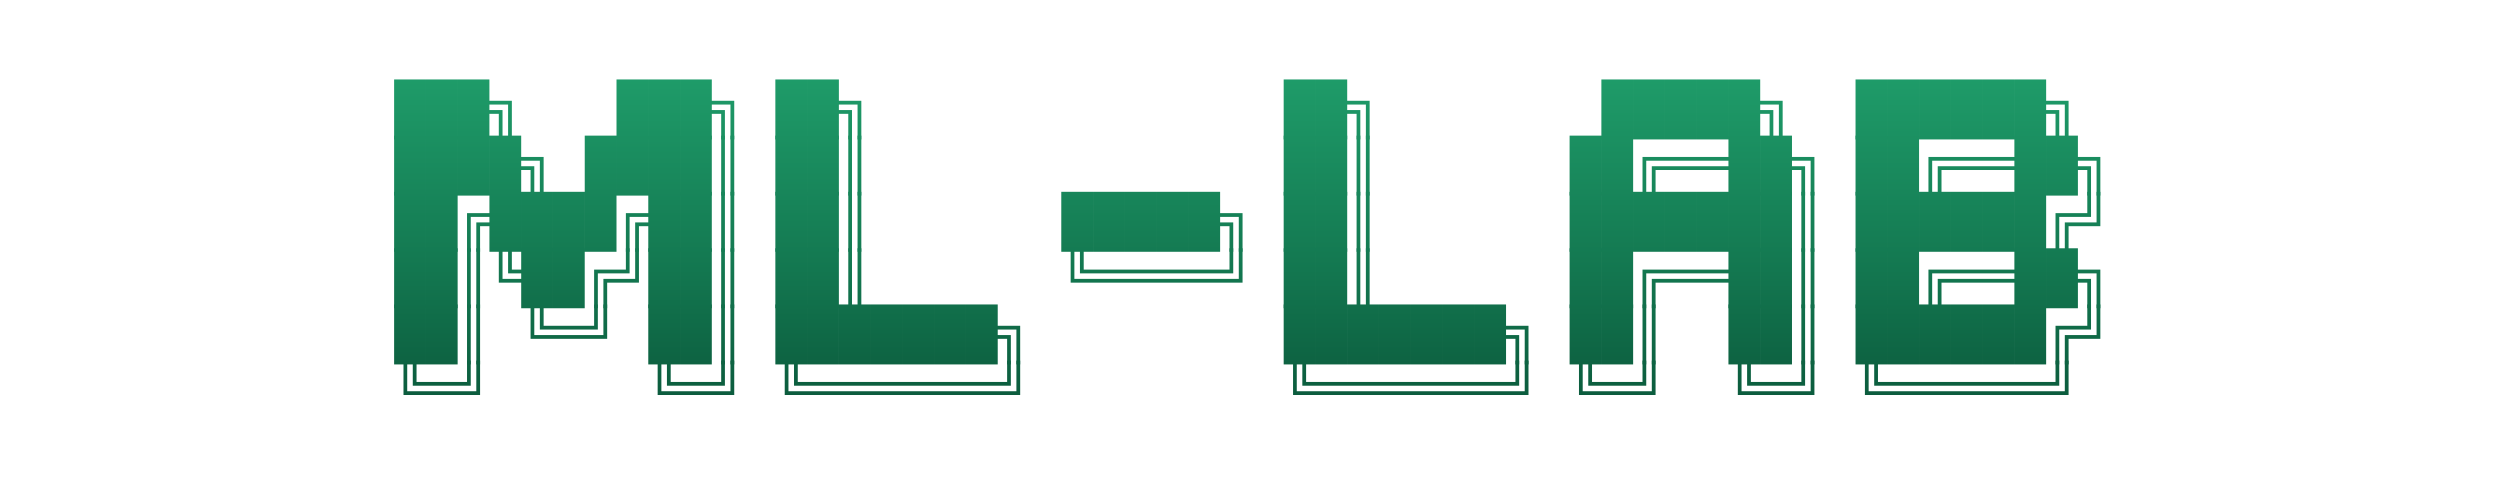
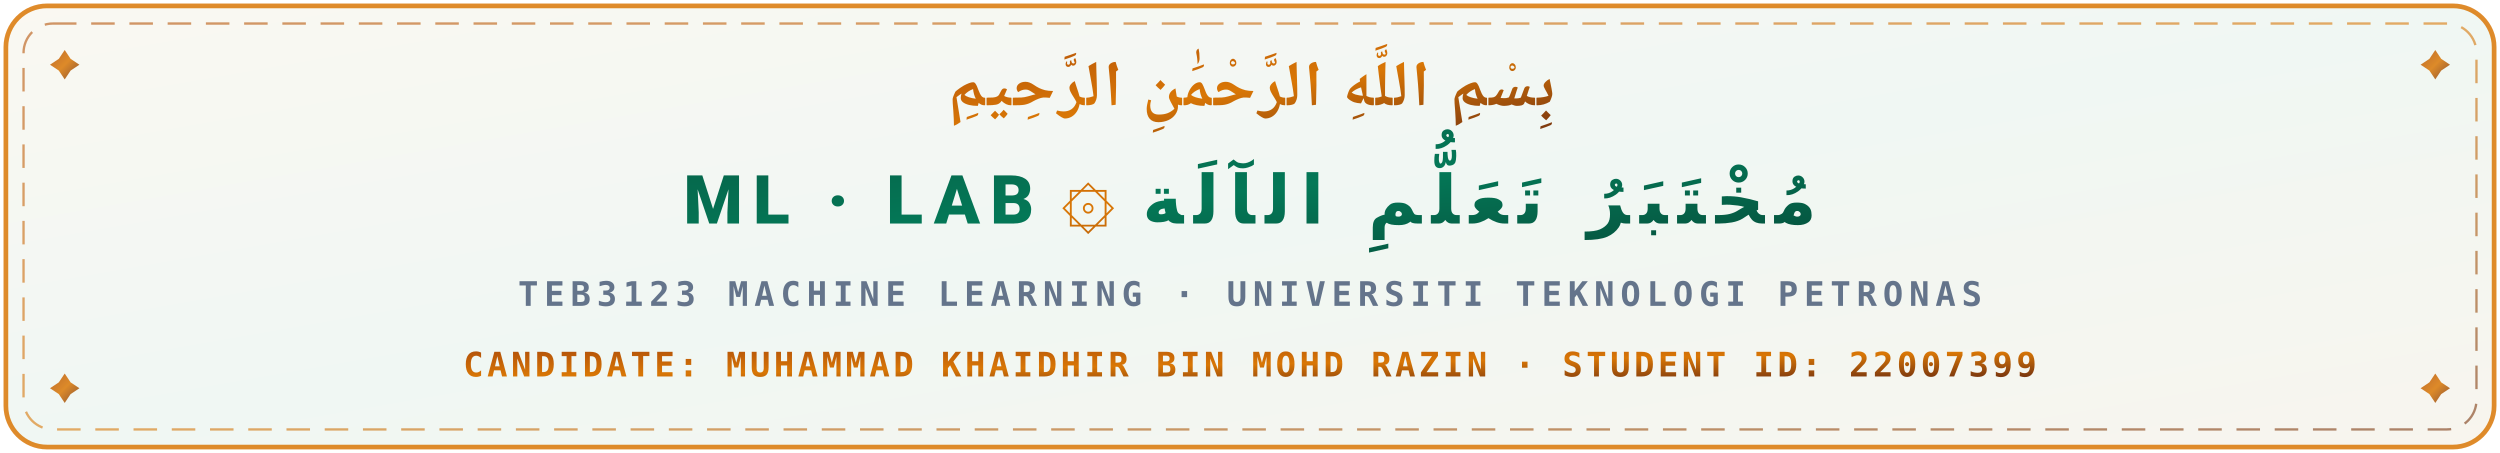
- <svg xmlns="http://www.w3.org/2000/svg" viewBox="0 0 850 162" width="850" height="162" role="img" aria-label="ML-LAB">
+ <svg xmlns="http://www.w3.org/2000/svg" viewBox="0 0 850 154" width="850" height="154" role="img" aria-label="ML-LAB Islamic Academic Banner">
  <defs>
-     <linearGradient id="ramp" gradientUnits="userSpaceOnUse" x1="0" y1="24" x2="0" y2="138">
-       <stop offset="0" stop-color="#1f9d6a" />
-       <stop offset="0.55" stop-color="#147a52" />
-       <stop offset="1" stop-color="#0b5a3c" />
+     <linearGradient id="bgGrad_light" x1="0%" y1="0%" x2="100%" y2="100%">
+       <stop offset="0%" stop-color="#faf8f2" />
+       <stop offset="50%" stop-color="#f0f7f3" />
+       <stop offset="100%" stop-color="#f8f5ee" />
    </linearGradient>
+     <linearGradient id="goldRamp_light" x1="0%" y1="0%" x2="100%" y2="100%">
+       <stop offset="0%" stop-color="#b45309" />
+       <stop offset="50%" stop-color="#d97706" />
+       <stop offset="100%" stop-color="#78350f" />
+     </linearGradient>
+     <linearGradient id="emeraldRamp_light" x1="0%" y1="0%" x2="100%" y2="100%">
+       <stop offset="0%" stop-color="#065f46" />
+       <stop offset="50%" stop-color="#047857" />
+       <stop offset="100%" stop-color="#064e3b" />
+     </linearGradient>
+     <filter id="softGlow_light" x="-20%" y="-20%" width="140%" height="140%">
+       <feGaussianBlur stdDeviation="3" result="blur" />
+       <feMerge>
+         <feMergeNode in="blur" />
+         <feMergeNode in="SourceGraphic" />
+       </feMerge>
+     </filter>
  </defs>
-   <style>text { font-family: ui-monospace,'SFMono-Regular','SF Mono',Menlo,Consolas,'Liberation Mono',monospace; font-size: 18px; fill: url(#ramp); white-space: pre; }</style>
-   <g>
-     <text x="134" y="42.0" textLength="583" lengthAdjust="spacing" xml:space="preserve">███╗   ███╗ ██╗             ██╗       █████╗  ██████╗ </text>
-     <text x="134" y="61.1" textLength="583" lengthAdjust="spacing" xml:space="preserve">████╗ ████║ ██║             ██║      ██╔══██╗ ██╔══██╗</text>
-     <text x="134" y="80.2" textLength="583" lengthAdjust="spacing" xml:space="preserve">██╔████╔██║ ██║      █████╗ ██║      ███████║ ██████╔╝</text>
-     <text x="134" y="99.4" textLength="583" lengthAdjust="spacing" xml:space="preserve">██║╚██╔╝██║ ██║      ╚════╝ ██║      ██╔══██║ ██╔══██╗</text>
-     <text x="134" y="118.5" textLength="583" lengthAdjust="spacing" xml:space="preserve">██║ ╚═╝ ██║ ███████╗        ███████╗ ██║  ██║ ██████╔╝</text>
-     <text x="134" y="137.6" textLength="583" lengthAdjust="spacing" xml:space="preserve">╚═╝     ╚═╝ ╚══════╝        ╚══════╝ ╚═╝  ╚═╝ ╚═════╝ </text>
+   <rect x="2" y="2" width="846" height="150" rx="14" fill="url(#bgGrad_light)" stroke="#d97706" stroke-width="1.6" stroke-opacity="0.85" />
+   <rect x="8" y="8" width="834" height="138" rx="10" fill="none" stroke="url(#goldRamp_light)" stroke-width="0.8" stroke-dasharray="8,5" opacity="0.6" />
+   <g fill="url(#goldRamp_light)" opacity="0.85">
+     <path d="M 22 17 L 24 20 L 27 22 L 24 24 L 22 27 L 20 24 L 17 22 L 20 20 Z" />
+     <path d="M 828 17 L 830 20 L 833 22 L 830 24 L 828 27 L 826 24 L 823 22 L 826 20 Z" />
+     <path d="M 22 127 L 24 130 L 27 132 L 24 134 L 22 137 L 20 134 L 17 132 L 20 130 Z" />
+     <path d="M 828 127 L 830 130 L 833 132 L 830 134 L 828 137 L 826 134 L 823 132 L 826 130 Z" />
+   </g>
+   <text x="425" y="36" font-family="'Amiri', 'Scheherazade New', 'Traditional Arabic', 'Noto Naskh Arabic', serif" font-size="22" font-weight="bold" fill="url(#goldRamp_light)" text-anchor="middle" letter-spacing="1">
+     بِسْمِ اللَّهِ الرَّحْمَٰنِ الرَّحِيمِ
+   </text>
+   <text x="425" y="76" font-family="-apple-system, BlinkMacSystemFont, 'Segoe UI', Roboto, 'Helvetica Neue', Arial, sans-serif" font-size="23" font-weight="800" fill="url(#emeraldRamp_light)" text-anchor="middle" letter-spacing="3.5">
+     ML · LAB  <tspan fill="url(#goldRamp_light)" font-family="'Amiri', 'Scheherazade New', 'Traditional Arabic', 'Noto Naskh Arabic', serif" font-size="20">۞</tspan>  مُخْتَبَرُ تَعَلُّمِ الآلَة
+   </text>
+   <text x="425" y="104" font-family="ui-monospace, 'SFMono-Regular', Menlo, Monaco, Consolas, monospace" font-size="11.5" font-weight="600" fill="#64748b" text-anchor="middle" letter-spacing="2">
+     TEB3123 MACHINE LEARNING · UNIVERSITI TEKNOLOGI PETRONAS
+   </text>
+   <g text-anchor="middle" font-family="ui-monospace, 'SFMono-Regular', Menlo, Monaco, Consolas, monospace">
+     <text x="425" y="128" font-size="11.5" font-weight="600" fill="url(#goldRamp_light)" letter-spacing="1.2">
+       CANDIDATE: MUHAMMAD KHAIDHIR BIN MOHD RAZIN  ·  STUDENT ID: 22007399
+     </text>
  </g>
</svg>
